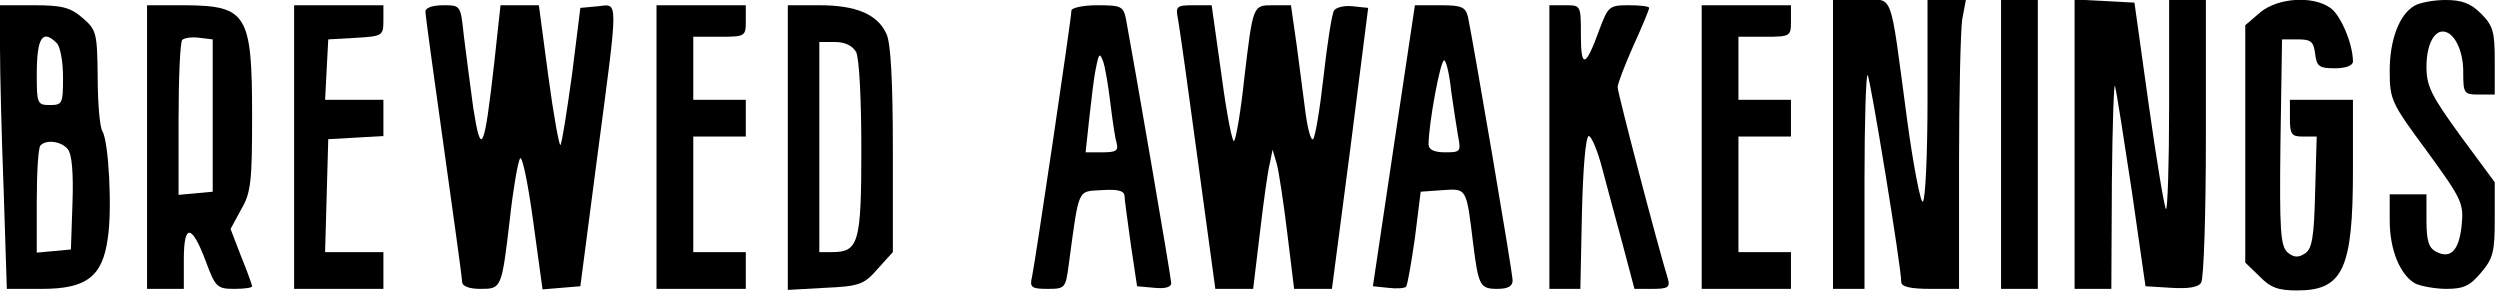
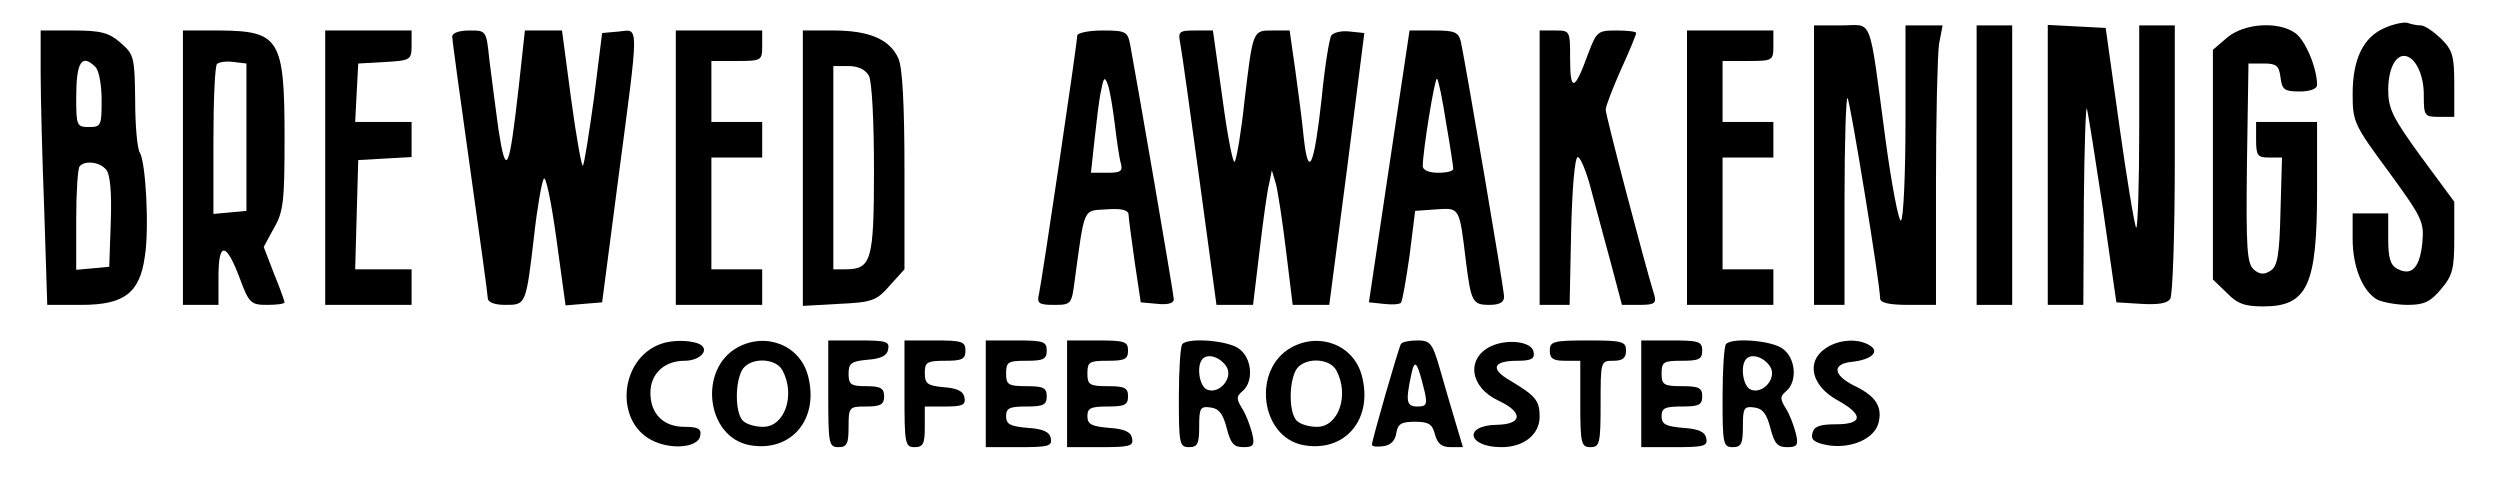
- <svg xmlns="http://www.w3.org/2000/svg" version="1.0" width="476pt" height="56pt" viewBox="0 0 476 56" preserveAspectRatio="xMidYMid meet">
-   <g transform="translate(0,56) scale(0.1,-0.1)" fill="#000000" stroke="none">
-     <path d="M3490 285 l0 -275 30 0 30 0 0 207 c0 113 3 204 6 200 5 -5 64 -365 64 -394 0 -9 18 -13 55 -13 l55 0 0 238 c0 130 3 254 6 275 l7 37 -37 0 -36 0 0 -189 c0 -105 -4 -192 -9 -195 -4 -3 -18 68 -30 157 -34 253 -24 227 -87 227 l-54 0 0 -275z" />
-     <path d="M3810 285 l0 -275 35 0 35 0 0 275 0 275 -35 0 -35 0 0 -275z" />
-     <path d="M3950 285 l0 -275 35 0 35 0 1 203 c1 111 4 193 6 183 3 -11 17 -101 32 -200 l26 -181 49 -3 c33 -2 52 1 57 10 5 7 9 131 9 276 l0 262 -35 0 -35 0 0 -202 c0 -111 -3 -199 -6 -196 -3 3 -18 93 -33 200 l-27 193 -57 3 -57 3 0 -276z" />
-     <path d="M4303 536 l-28 -24 0 -226 0 -226 27 -26 c21 -22 36 -27 72 -27 87 0 106 41 106 228 l0 135 -60 0 -60 0 0 -35 c0 -31 3 -35 25 -35 l26 0 -3 -106 c-2 -87 -6 -109 -20 -117 -12 -8 -21 -7 -32 2 -14 12 -16 40 -14 210 l3 196 30 0 c25 0 30 -4 33 -27 3 -25 8 -28 38 -28 20 0 34 5 34 13 0 33 -23 88 -43 102 -34 24 -101 19 -134 -9z" />
-     <path d="M4597 549 c-29 -17 -47 -65 -47 -124 0 -55 3 -61 71 -153 67 -92 70 -99 66 -141 -5 -48 -21 -65 -49 -50 -14 7 -18 22 -18 59 l0 50 -35 0 -35 0 0 -50 c0 -56 20 -104 49 -120 11 -5 38 -10 59 -10 33 0 45 6 66 31 23 27 26 40 26 101 l0 71 -65 88 c-56 77 -65 95 -65 132 0 39 13 67 31 67 21 0 39 -35 39 -76 0 -42 1 -44 30 -44 l30 0 0 64 c0 55 -3 67 -26 90 -20 20 -37 26 -68 26 -22 0 -49 -5 -59 -11z" />
-     <path d="M0 468 c0 -46 3 -167 7 -271 l6 -187 67 0 c84 0 115 23 125 95 9 55 2 186 -10 205 -5 8 -9 54 -9 103 -1 84 -2 90 -29 113 -23 20 -39 24 -93 24 l-64 0 0 -82z m108 10 c7 -7 12 -36 12 -65 0 -50 -1 -53 -25 -53 -24 0 -25 3 -25 58 0 71 11 87 38 60z m21 -202 c8 -9 11 -46 9 -103 l-3 -88 -32 -3 -33 -3 0 99 c0 54 3 102 7 105 11 12 40 8 52 -7z" />
-     <path d="M280 280 l0 -270 35 0 35 0 0 56 c0 69 15 68 42 -4 18 -49 22 -52 54 -52 19 0 34 2 34 5 0 2 -9 28 -21 57 l-20 52 20 37 c19 32 21 54 21 179 0 193 -10 209 -127 210 l-73 0 0 -270z m125 60 l0 -145 -32 -3 -33 -3 0 144 c0 79 3 147 7 151 4 4 19 6 33 4 l25 -3 0 -145z" />
-     <path d="M560 280 l0 -270 85 0 85 0 0 35 0 35 -55 0 -56 0 3 108 3 107 53 3 52 3 0 35 0 34 -55 0 -56 0 3 58 3 57 53 3 c50 3 52 4 52 33 l0 29 -85 0 -85 0 0 -270z" />
-     <path d="M810 538 c0 -7 16 -123 35 -258 19 -135 35 -251 35 -257 0 -8 14 -13 34 -13 41 0 41 -1 57 135 6 55 15 106 19 113 4 8 15 -45 25 -118 l18 -131 36 3 36 3 32 245 c41 311 41 292 1 288 l-33 -3 -16 -128 c-10 -71 -19 -130 -22 -133 -2 -3 -13 56 -23 131 l-18 135 -36 0 -37 0 -12 -110 c-19 -168 -25 -181 -40 -85 -6 44 -14 106 -18 138 -6 57 -6 57 -39 57 -21 0 -34 -5 -34 -12z" />
-     <path d="M1250 280 l0 -270 85 0 85 0 0 35 0 35 -50 0 -50 0 0 110 0 110 50 0 50 0 0 35 0 35 -50 0 -50 0 0 60 0 60 50 0 c49 0 50 1 50 30 l0 30 -85 0 -85 0 0 -270z" />
-     <path d="M1500 279 l0 -271 71 4 c65 3 74 6 100 36 l29 32 0 195 c0 129 -4 203 -12 220 -17 38 -58 55 -128 55 l-60 0 0 -271z m130 182 c6 -11 10 -90 10 -185 0 -179 -5 -196 -56 -196 l-24 0 0 200 0 200 30 0 c19 0 33 -7 40 -19z" />
-     <path d="M2040 540 c0 -15 -69 -479 -75 -507 -5 -20 -1 -23 29 -23 34 0 35 1 41 47 20 148 16 138 63 141 29 2 42 -1 43 -10 0 -7 6 -49 12 -93 l12 -80 33 -3 c20 -2 32 1 32 9 0 10 -73 433 -86 502 -5 25 -9 27 -55 27 -27 0 -49 -5 -49 -10z m74 -175 c4 -33 9 -68 12 -77 4 -15 -1 -18 -27 -18 l-32 0 7 65 c4 36 9 80 13 97 5 26 7 28 13 12 4 -10 10 -46 14 -79z" />
-     <path d="M2243 523 c3 -16 20 -137 38 -271 l33 -242 36 0 36 0 13 108 c7 59 15 118 19 132 l5 25 8 -27 c4 -15 13 -74 20 -132 l13 -106 36 0 36 0 35 267 34 268 -29 3 c-16 2 -32 -2 -36 -8 -4 -6 -13 -63 -20 -126 -7 -63 -16 -116 -20 -119 -4 -3 -10 19 -14 48 -4 28 -11 87 -17 130 l-11 77 -33 0 c-40 0 -39 2 -56 -140 -6 -58 -15 -111 -19 -118 -3 -7 -14 48 -24 123 l-19 135 -35 0 c-32 0 -34 -2 -29 -27z" />
-     <path d="M2654 283 l-40 -268 29 -3 c16 -2 31 -1 34 2 3 3 10 45 17 93 l11 88 42 3 c46 3 45 5 58 -103 10 -79 13 -85 46 -85 20 0 29 5 29 16 0 16 -75 454 -85 502 -5 19 -12 22 -53 22 l-48 0 -40 -267z m109 104 c4 -29 10 -67 13 -85 6 -31 5 -32 -25 -32 -20 0 -31 5 -31 15 0 39 23 164 30 160 4 -2 10 -28 13 -58z" />
-     <path d="M2950 280 l0 -270 30 0 29 0 3 145 c2 83 7 145 13 146 5 0 17 -28 26 -63 9 -35 27 -100 39 -145 l22 -83 35 0 c28 0 33 3 29 18 -20 65 -96 355 -96 366 0 7 14 43 30 79 17 37 30 69 30 72 0 3 -17 5 -39 5 -37 0 -39 -2 -56 -47 -26 -72 -35 -74 -35 -10 0 57 0 57 -30 57 l-30 0 0 -270z" />
-     <path d="M3240 280 l0 -270 85 0 85 0 0 35 0 35 -50 0 -50 0 0 110 0 110 50 0 50 0 0 35 0 35 -50 0 -50 0 0 60 0 60 50 0 c49 0 50 1 50 30 l0 30 -85 0 -85 0 0 -270z" />
+ <svg xmlns="http://www.w3.org/2000/svg" version="1.0" width="492pt" height="94pt" viewBox="0 0 492 94" preserveAspectRatio="xMidYMid meet">
+   <g transform="translate(0,94) scale(0.1,-0.1)" fill="#000000" stroke="none">
+     <path d="M4693 885 c-42 -18 -63 -61 -63 -130 0 -55 3 -61 71 -153 67 -92 70 -99 66 -141 -5 -48 -21 -65 -49 -50 -14 7 -18 22 -18 59 l0 50 -35 0 -35 0 0 -50 c0 -56 20 -104 49 -120 11 -5 38 -10 59 -10 33 0 45 6 66 31 23 27 26 40 26 101 l0 71 -65 88 c-56 77 -65 95 -65 132 0 39 13 67 31 67 21 0 39 -35 39 -76 0 -42 1 -44 30 -44 l30 0 0 64 c0 55 -3 67 -26 90 -15 14 -32 26 -40 26 -7 0 -18 2 -26 5 -7 2 -27 -2 -45 -10z" />
+     <path d="M3570 615 l0 -275 30 0 30 0 0 207 c0 113 3 204 6 200 5 -5 64 -365 64 -394 0 -9 18 -13 55 -13 l55 0 0 238 c0 130 3 254 6 275 l7 37 -37 0 -36 0 0 -189 c0 -105 -4 -192 -9 -195 -4 -3 -18 68 -30 157 -34 253 -24 227 -87 227 l-54 0 0 -275z" />
+     <path d="M3890 615 l0 -275 35 0 35 0 0 275 0 275 -35 0 -35 0 0 -275z" />
+     <path d="M4030 615 l0 -275 35 0 35 0 1 203 c1 111 4 193 6 183 3 -11 17 -101 32 -200 l26 -181 49 -3 c33 -2 52 1 57 10 5 7 9 131 9 276 l0 262 -35 0 -35 0 0 -202 c0 -111 -3 -199 -6 -196 -3 3 -18 93 -33 200 l-27 193 -57 3 -57 3 0 -276z" />
+     <path d="M4383 866 l-28 -24 0 -226 0 -226 27 -26 c21 -22 36 -27 72 -27 87 0 106 41 106 228 l0 135 -60 0 -60 0 0 -35 c0 -31 3 -35 25 -35 l26 0 -3 -106 c-2 -87 -6 -109 -20 -117 -12 -8 -21 -7 -32 2 -14 12 -16 40 -14 210 l3 196 30 0 c25 0 30 -4 33 -27 3 -25 8 -28 38 -28 20 0 34 5 34 13 0 33 -23 88 -43 102 -34 24 -101 19 -134 -9z" />
+     <path d="M80 798 c0 -46 3 -167 7 -270 l6 -188 67 0 c84 0 115 23 125 95 9 55 2 186 -10 205 -5 8 -9 54 -9 103 -1 84 -2 90 -29 113 -23 20 -39 24 -93 24 l-64 0 0 -82z m108 10 c7 -7 12 -36 12 -65 0 -50 -1 -53 -25 -53 -24 0 -25 3 -25 58 0 71 11 87 38 60z m21 -202 c8 -9 11 -46 9 -103 l-3 -88 -32 -3 -33 -3 0 99 c0 54 3 102 7 105 11 12 40 8 52 -7z" />
+     <path d="M360 610 l0 -270 35 0 35 0 0 56 c0 69 15 68 42 -4 18 -49 22 -52 54 -52 19 0 34 2 34 5 0 2 -9 28 -21 57 l-20 52 20 37 c19 32 21 54 21 179 0 193 -10 209 -127 210 l-73 0 0 -270z m125 60 l0 -145 -32 -3 -33 -3 0 144 c0 79 3 147 7 151 4 4 19 6 33 4 l25 -3 0 -145z" />
+     <path d="M640 610 l0 -270 85 0 85 0 0 35 0 35 -55 0 -56 0 3 108 3 107 53 3 52 3 0 35 0 34 -55 0 -56 0 3 58 3 57 53 3 c50 3 52 4 52 33 l0 29 -85 0 -85 0 0 -270z" />
+     <path d="M890 868 c0 -7 16 -123 35 -258 19 -135 35 -251 35 -257 0 -8 14 -13 34 -13 41 0 41 -1 57 135 6 55 15 106 19 113 4 8 15 -45 25 -118 l18 -131 36 3 36 3 32 245 c41 311 41 292 1 288 l-33 -3 -16 -128 c-10 -71 -19 -130 -22 -133 -2 -3 -13 56 -23 131 l-18 135 -36 0 -37 0 -12 -110 c-19 -168 -25 -181 -40 -85 -6 44 -14 106 -18 138 -6 57 -6 57 -39 57 -21 0 -34 -5 -34 -12z" />
+     <path d="M1330 610 l0 -270 85 0 85 0 0 35 0 35 -50 0 -50 0 0 110 0 110 50 0 50 0 0 35 0 35 -50 0 -50 0 0 60 0 60 50 0 c49 0 50 1 50 30 l0 30 -85 0 -85 0 0 -270z" />
+     <path d="M1580 609 l0 -271 71 4 c65 3 74 6 100 36 l29 32 0 195 c0 129 -4 203 -12 220 -17 38 -58 55 -128 55 l-60 0 0 -271z m130 182 c6 -11 10 -90 10 -185 0 -179 -5 -196 -56 -196 l-24 0 0 200 0 200 30 0 c19 0 33 -7 40 -19z" />
+     <path d="M2120 870 c0 -15 -69 -479 -75 -507 -5 -20 -1 -23 29 -23 34 0 35 1 41 48 20 147 16 137 63 140 29 2 42 -1 43 -10 0 -7 6 -49 12 -93 l12 -80 33 -3 c20 -2 32 1 32 9 0 10 -73 433 -86 502 -5 25 -9 27 -55 27 -27 0 -49 -5 -49 -10z m74 -175 c4 -33 9 -68 12 -77 4 -15 -1 -18 -27 -18 l-32 0 7 65 c4 36 9 80 13 97 5 26 7 28 13 12 4 -10 10 -46 14 -79z" />
+     <path d="M2323 853 c3 -16 20 -137 38 -270 l33 -243 36 0 36 0 13 108 c7 59 15 118 19 132 l5 25 8 -27 c4 -15 13 -74 20 -132 l13 -106 36 0 36 0 35 268 34 267 -29 3 c-16 2 -32 -2 -36 -8 -4 -6 -13 -62 -19 -124 -15 -135 -26 -158 -35 -79 -3 32 -11 93 -17 136 l-11 77 -33 0 c-40 0 -39 2 -56 -140 -6 -58 -15 -111 -19 -118 -3 -7 -14 48 -24 123 l-19 135 -35 0 c-32 0 -34 -2 -29 -27z" />
+     <path d="M2734 613 l-40 -268 29 -3 c16 -2 31 -1 34 2 3 3 10 45 17 93 l11 88 42 3 c46 3 45 5 58 -103 10 -79 13 -85 46 -85 20 0 29 5 29 16 0 16 -75 454 -85 502 -5 19 -12 22 -53 22 l-48 0 -40 -267z m112 85 c8 -46 14 -86 14 -90 0 -5 -13 -8 -30 -8 -17 0 -30 5 -30 13 0 30 24 177 28 172 3 -2 11 -42 18 -87z" />
+     <path d="M3030 610 l0 -270 30 0 29 0 3 145 c2 83 7 145 13 146 5 0 17 -28 26 -63 9 -35 27 -100 39 -145 l22 -83 35 0 c28 0 33 3 29 18 -20 65 -96 355 -96 366 0 7 14 43 30 79 17 37 30 69 30 72 0 3 -17 5 -39 5 -37 0 -39 -2 -56 -47 -26 -72 -35 -74 -35 -10 0 57 0 57 -30 57 l-30 0 0 -270z" />
+     <path d="M3320 610 l0 -270 85 0 85 0 0 35 0 35 -50 0 -50 0 0 110 0 110 50 0 50 0 0 35 0 35 -50 0 -50 0 0 60 0 60 50 0 c49 0 50 1 50 30 l0 30 -85 0 -85 0 0 -270z" />
+     <path d="M1300 263 c-80 -29 -91 -151 -18 -189 38 -20 92 -15 96 8 3 14 -4 18 -31 18 -41 0 -67 25 -67 67 0 37 27 63 67 63 33 0 52 24 27 34 -19 7 -53 7 -74 -1z" />
+     <path d="M1451 256 c-77 -43 -61 -176 24 -192 82 -15 138 51 115 137 -16 60 -83 86 -139 55z m89 -45 c26 -49 4 -111 -38 -111 -16 0 -33 5 -40 12 -15 15 -16 72 -2 99 14 26 66 26 80 0z" />
+     <path d="M1630 165 c0 -98 1 -105 20 -105 17 0 20 7 20 40 0 39 1 40 35 40 28 0 35 4 35 20 0 16 -7 20 -35 20 -30 0 -35 3 -35 24 0 21 5 25 37 28 27 2 39 8 41 21 3 15 -5 17 -57 17 l-61 0 0 -105z" />
+     <path d="M1780 165 c0 -98 1 -105 20 -105 17 0 20 7 20 40 l0 40 41 0 c33 0 40 3 37 18 -2 12 -14 18 -41 20 -32 3 -37 7 -37 28 0 21 4 24 40 24 33 0 40 3 40 20 0 18 -7 20 -60 20 l-60 0 0 -105z" />
+     <path d="M1940 165 l0 -105 66 0 c57 0 65 2 62 17 -2 13 -15 19 -46 21 -34 3 -42 7 -42 23 0 16 7 19 40 19 33 0 40 3 40 20 0 17 -7 20 -40 20 -36 0 -40 3 -40 25 0 23 4 25 40 25 33 0 40 3 40 20 0 18 -7 20 -60 20 l-60 0 0 -105z" />
+     <path d="M2100 165 l0 -105 66 0 c57 0 65 2 62 17 -2 13 -15 19 -46 21 -34 3 -42 7 -42 23 0 16 7 19 40 19 33 0 40 3 40 20 0 17 -7 20 -40 20 -36 0 -40 3 -40 25 0 23 4 25 40 25 33 0 40 3 40 20 0 18 -7 20 -60 20 l-60 0 0 -105z" />
+     <path d="M2327 263 c-4 -3 -7 -51 -7 -105 0 -91 1 -98 20 -98 17 0 20 7 20 41 0 36 2 40 23 37 16 -2 24 -13 31 -40 8 -31 14 -38 33 -38 20 0 23 4 17 28 -4 15 -12 37 -20 49 -11 18 -11 23 1 33 23 19 19 66 -7 84 -22 16 -99 22 -111 9z m87 -45 c13 -22 -14 -54 -38 -45 -16 6 -22 48 -9 61 11 11 35 3 47 -16z" />
+     <path d="M2541 256 c-77 -43 -61 -176 24 -192 82 -15 138 51 115 137 -16 60 -83 86 -139 55z m89 -45 c26 -49 4 -111 -38 -111 -16 0 -33 5 -40 12 -15 15 -16 72 -2 99 14 26 66 26 80 0z" />
+     <path d="M2757 263 c-5 -9 -57 -189 -57 -198 0 -4 10 -5 23 -3 14 2 23 11 25 26 3 18 10 22 37 22 27 0 34 -5 39 -25 5 -18 13 -25 31 -25 l24 0 -14 47 c-8 27 -22 74 -31 106 -15 52 -19 57 -45 57 -15 0 -30 -3 -32 -7z m47 -95 c5 -24 3 -28 -14 -28 -22 0 -24 9 -13 61 7 35 12 29 27 -33z" />
+     <path d="M2933 258 c-48 -24 -40 -80 15 -106 50 -23 49 -47 -2 -48 -67 -1 -58 -44 9 -44 44 0 75 25 75 60 0 32 -8 41 -58 71 -40 23 -34 39 14 39 28 0 35 4 32 18 -4 20 -52 26 -85 10z" />
+     <path d="M3050 250 c0 -16 7 -20 30 -20 l30 0 0 -85 c0 -78 2 -85 20 -85 18 0 20 7 20 85 0 84 0 85 25 85 18 0 25 5 25 20 0 18 -7 20 -75 20 -68 0 -75 -2 -75 -20z" />
+     <path d="M3230 165 l0 -105 66 0 c57 0 65 2 62 17 -2 13 -15 19 -46 21 -34 3 -42 7 -42 23 0 16 7 19 40 19 33 0 40 3 40 20 0 17 -7 20 -40 20 -36 0 -40 3 -40 25 0 23 4 25 40 25 33 0 40 3 40 20 0 18 -7 20 -60 20 l-60 0 0 -105z" />
+     <path d="M3397 263 c-4 -3 -7 -51 -7 -105 0 -91 1 -98 20 -98 17 0 20 7 20 41 0 36 2 40 23 37 16 -2 24 -13 31 -40 8 -31 14 -38 33 -38 20 0 23 4 17 28 -4 15 -12 37 -20 49 -11 18 -11 23 1 33 23 19 19 66 -7 84 -22 16 -99 22 -111 9z m87 -45 c13 -22 -14 -54 -38 -45 -16 6 -22 48 -9 61 11 11 35 3 47 -16z" />
+     <path d="M3592 254 c-38 -26 -27 -73 23 -101 53 -29 52 -48 -2 -48 -31 0 -43 -4 -46 -17 -4 -13 3 -19 29 -24 46 -8 93 12 101 44 8 32 -6 53 -48 73 -42 21 -44 43 -4 47 38 4 55 20 35 32 -23 15 -63 12 -88 -6z" />
  </g>
</svg>
